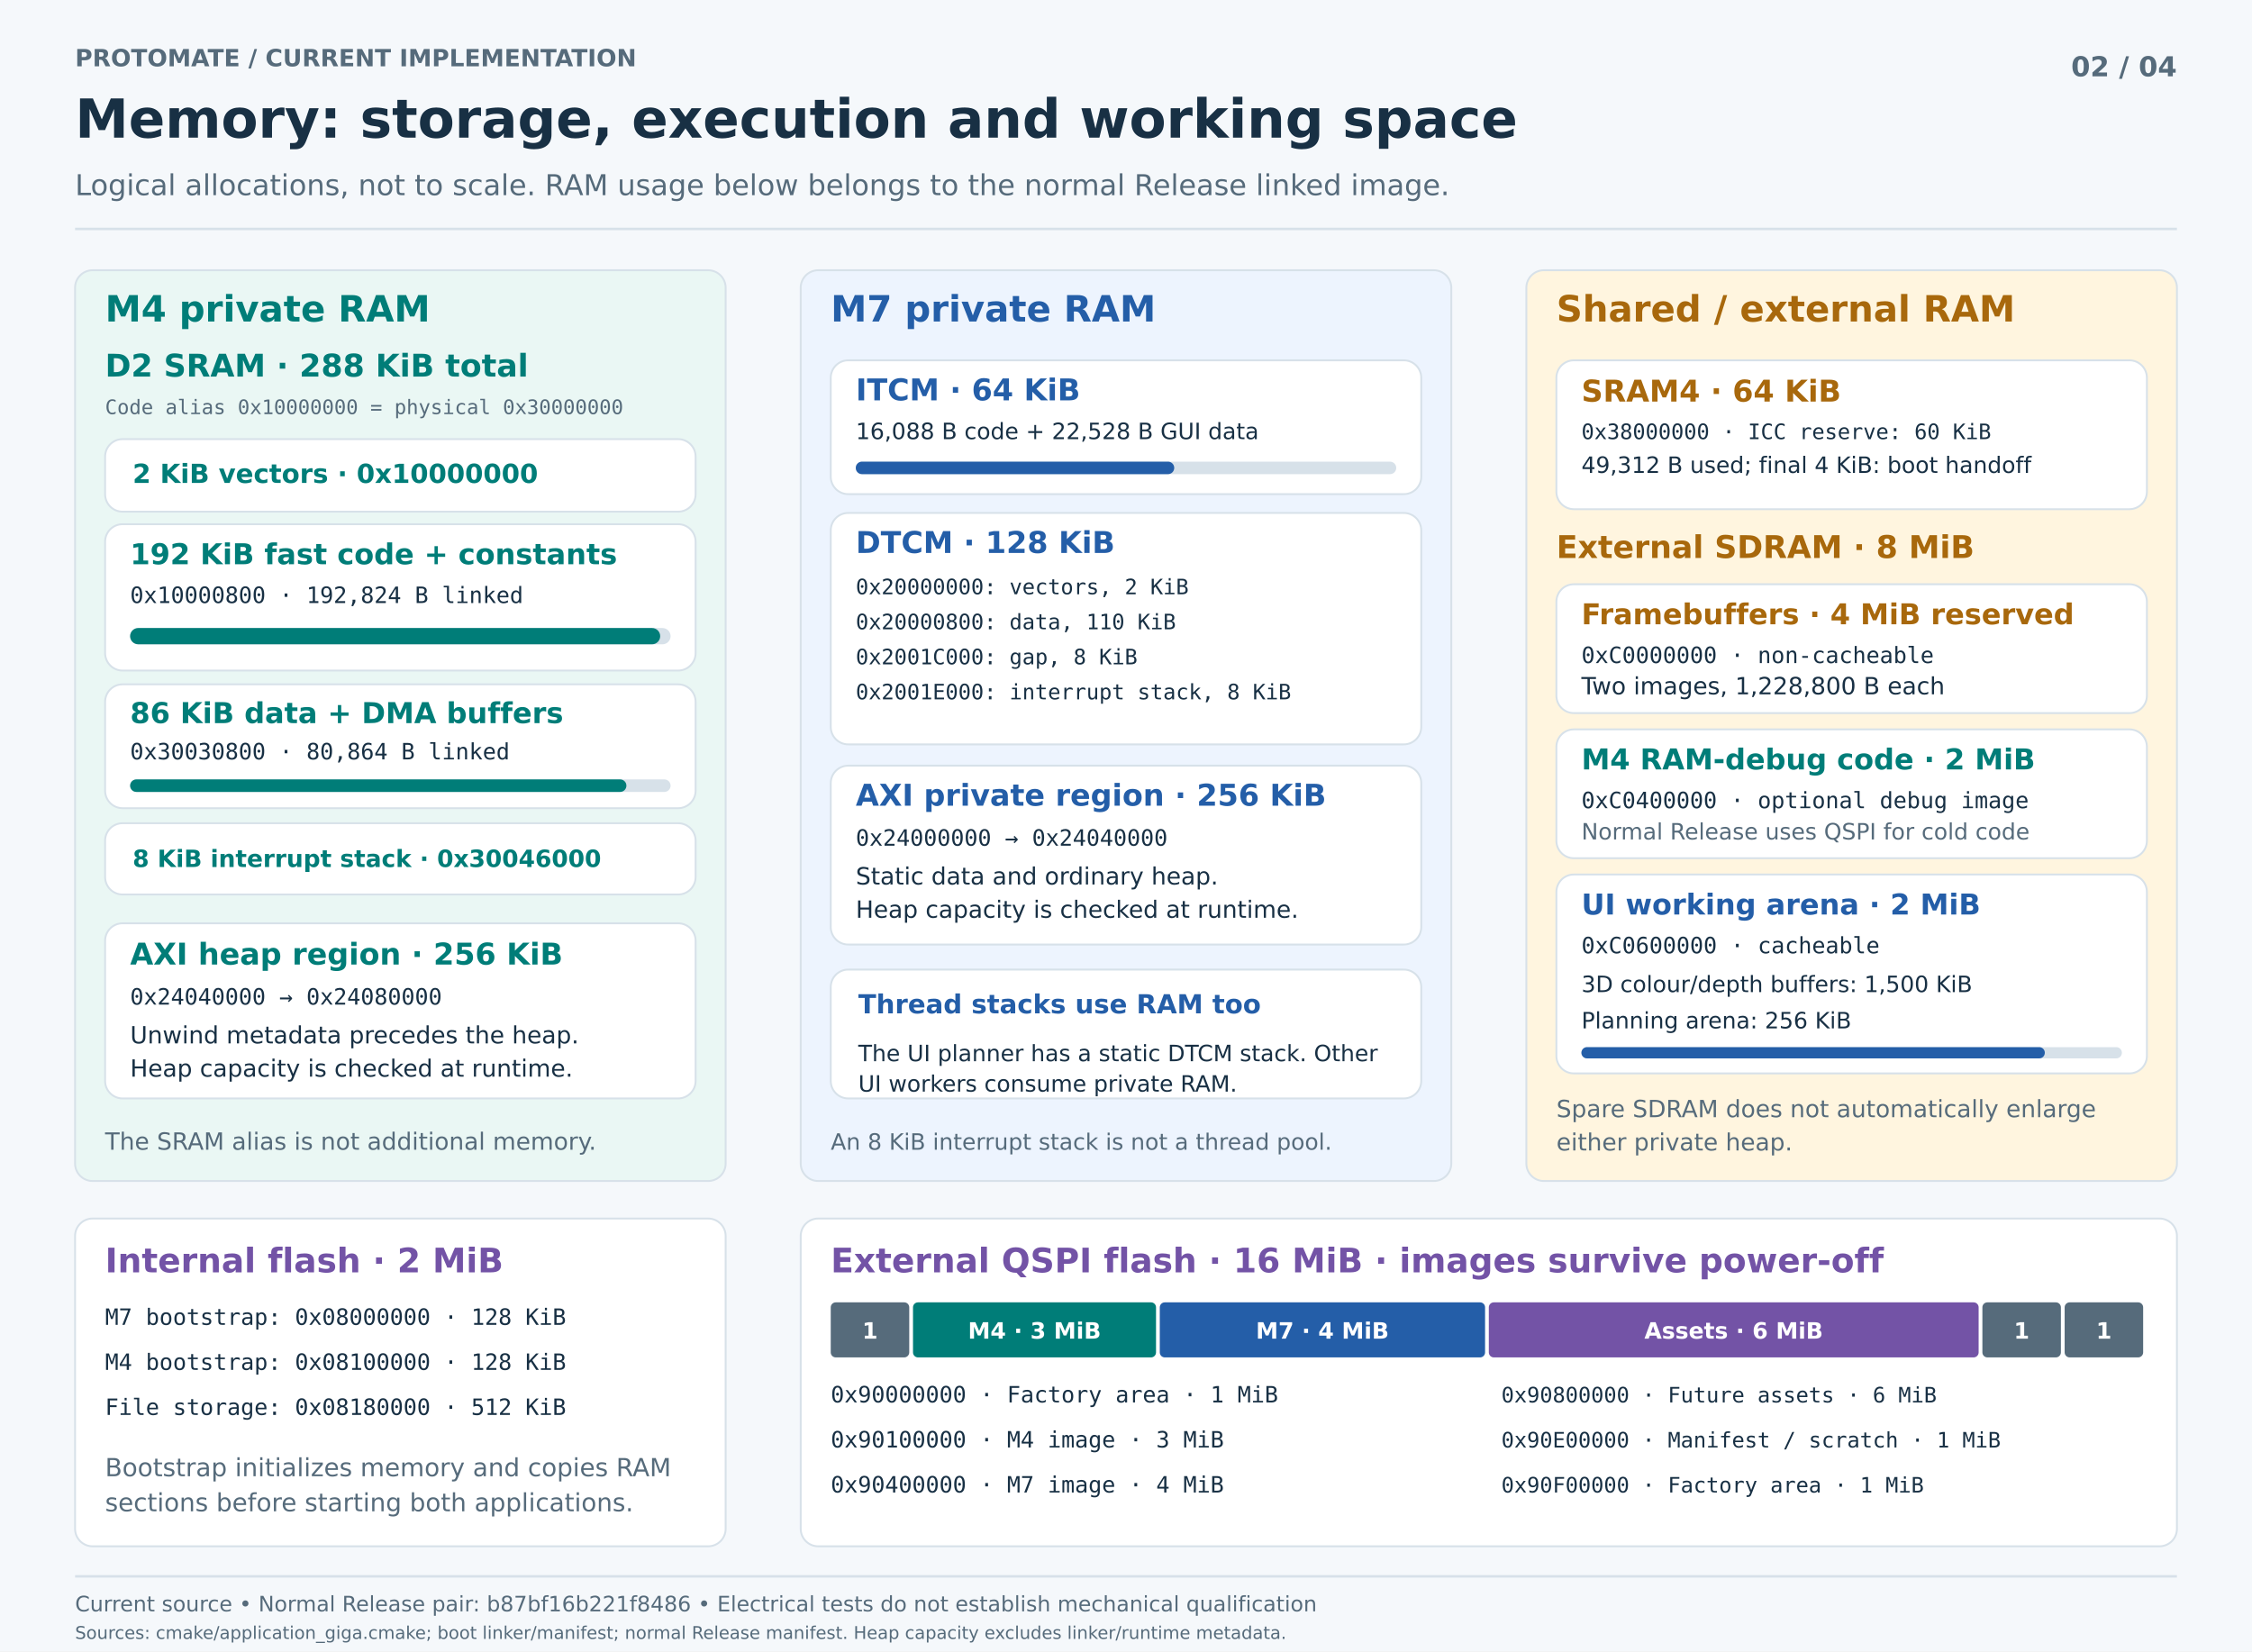
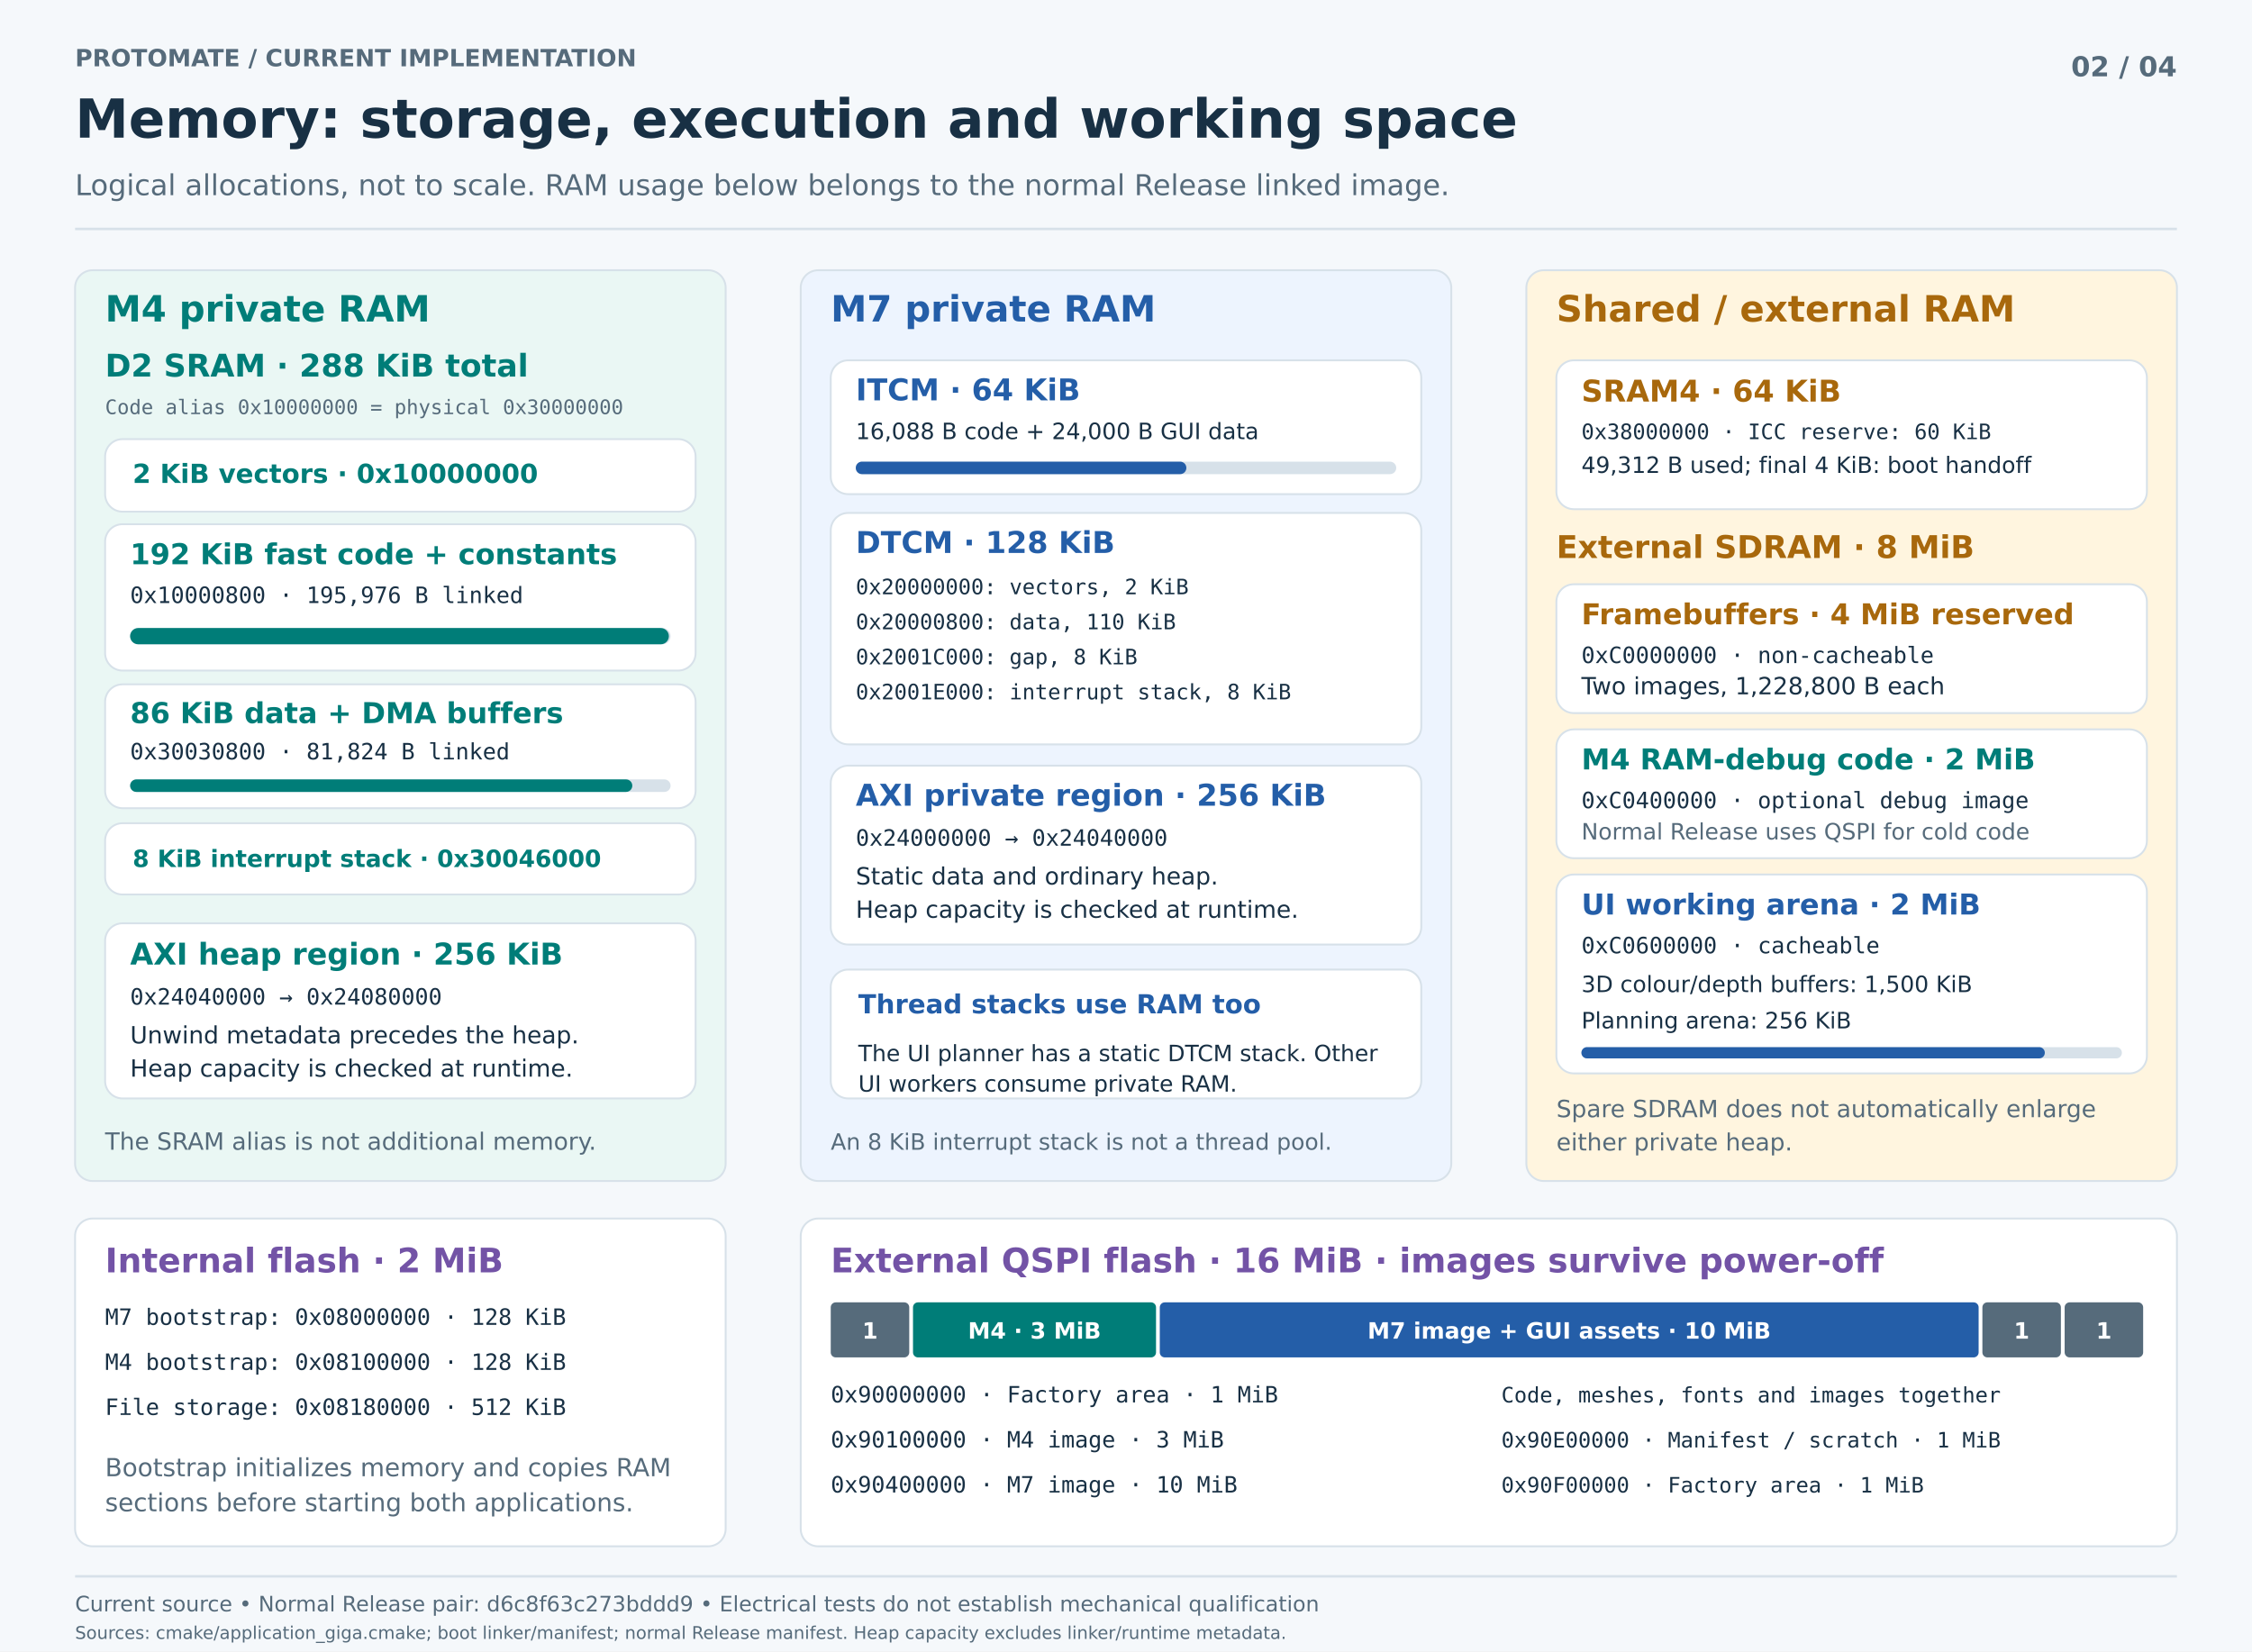
<svg xmlns="http://www.w3.org/2000/svg" width="1800" height="1320" viewBox="0 0 1800 1320" role="img" aria-labelledby="title desc">
  <defs>
    <marker id="arrow" viewBox="0 0 10 10" refX="9" refY="5" markerWidth="8" markerHeight="8" orient="auto-start-reverse">
      <path d="M 0 0 L 10 5 L 0 10 z" fill="#566B7B" />
    </marker>
  </defs>
  <rect x="0" y="0" width="1800" height="1320" rx="0" fill="#F5F8FB" />
  <text x="60" y="53" font-family="DejaVu Sans" font-size="19" font-weight="700" text-anchor="start" fill="#566B7B">PROTOMATE  /  CURRENT IMPLEMENTATION</text>
  <text x="60" y="110" font-family="DejaVu Sans" font-size="43" font-weight="700" text-anchor="start" fill="#183044">Memory: storage, execution and working space</text>
  <text x="60" y="156" font-family="DejaVu Sans" font-size="23" font-weight="400" text-anchor="start" fill="#566B7B">Logical allocations, not to scale. RAM usage below belongs to the normal Release linked image.</text>
  <text x="1740" y="61" font-family="DejaVu Sans" font-size="22" font-weight="700" text-anchor="end" fill="#566B7B">02 / 04</text>
  <path d="M60,183 L1740,183" fill="none" stroke="#D7E1E9" stroke-width="2" />
  <rect x="60" y="216" width="520" height="728" rx="14" fill="#EAF7F4" stroke="#D7E1E9" stroke-width="1.5" />
  <text x="84" y="257" font-family="DejaVu Sans" font-size="29" font-weight="700" text-anchor="start" fill="#007D78">M4 private RAM</text>
  <rect x="640" y="216" width="520" height="728" rx="14" fill="#EDF4FE" stroke="#D7E1E9" stroke-width="1.5" />
  <text x="664" y="257" font-family="DejaVu Sans" font-size="29" font-weight="700" text-anchor="start" fill="#245EA8">M7 private RAM</text>
  <rect x="1220" y="216" width="520" height="728" rx="14" fill="#FFF5DF" stroke="#D7E1E9" stroke-width="1.5" />
  <text x="1244" y="257" font-family="DejaVu Sans" font-size="29" font-weight="700" text-anchor="start" fill="#A8680C">Shared / external RAM</text>
  <text x="84" y="301" font-family="DejaVu Sans" font-size="25" font-weight="700" text-anchor="start" fill="#007D78">D2 SRAM · 288 KiB total</text>
  <text x="84" y="331" font-family="DejaVu Sans Mono" font-size="16" font-weight="400" text-anchor="start" fill="#566B7B">Code alias 0x10000000 = physical 0x30000000</text>
  <rect x="84" y="351" width="472" height="58" rx="14" fill="#FFFFFF" stroke="#D7E1E9" stroke-width="1.5" />
  <text x="106" y="386.0" font-family="DejaVu Sans" font-size="21" font-weight="700" text-anchor="start" fill="#007D78">2 KiB vectors · 0x10000000</text>
  <rect x="84" y="419" width="472" height="117" rx="14" fill="#FFFFFF" stroke="#D7E1E9" stroke-width="1.5" />
  <text x="104" y="451" font-family="DejaVu Sans" font-size="23" font-weight="700" text-anchor="start" fill="#007D78">192 KiB fast code + constants</text>
-   <text x="104" y="482" font-family="DejaVu Sans Mono" font-size="18" font-weight="400" text-anchor="start" fill="#183044">0x10000800 · 192,824 B linked</text>
+   <text x="104" y="482" font-family="DejaVu Sans Mono" font-size="18" font-weight="400" text-anchor="start" fill="#183044">0x10000800 · 195,976 B linked</text>
  <rect x="104" y="502" width="432" height="13" rx="6.5" fill="#D7E1E9" />
-   <rect x="104" y="502" width="423.686" height="13" rx="6.5" fill="#007D78" />
+   <rect x="104" y="502" width="430.611" height="13" rx="6.5" fill="#007D78" />
  <rect x="84" y="547" width="472" height="99" rx="14" fill="#FFFFFF" stroke="#D7E1E9" stroke-width="1.5" />
  <text x="104" y="578" font-family="DejaVu Sans" font-size="23" font-weight="700" text-anchor="start" fill="#007D78">86 KiB data + DMA buffers</text>
-   <text x="104" y="607" font-family="DejaVu Sans Mono" font-size="18" font-weight="400" text-anchor="start" fill="#183044">0x30030800 · 80,864 B linked</text>
+   <text x="104" y="607" font-family="DejaVu Sans Mono" font-size="18" font-weight="400" text-anchor="start" fill="#183044">0x30030800 · 81,824 B linked</text>
  <rect x="104" y="623" width="432" height="10" rx="5.0" fill="#D7E1E9" />
-   <rect x="104" y="623" width="396.68" height="10" rx="5.0" fill="#007D78" />
+   <rect x="104" y="623" width="401.39" height="10" rx="5.0" fill="#007D78" />
  <rect x="84" y="658" width="472" height="57" rx="14" fill="#FFFFFF" stroke="#D7E1E9" stroke-width="1.5" />
  <text x="106" y="693.0" font-family="DejaVu Sans" font-size="19" font-weight="700" text-anchor="start" fill="#007D78">8 KiB interrupt stack · 0x30046000</text>
  <rect x="84" y="738" width="472" height="140" rx="14" fill="#FFFFFF" stroke="#D7E1E9" stroke-width="1.5" />
  <text x="104" y="771" font-family="DejaVu Sans" font-size="24" font-weight="700" text-anchor="start" fill="#007D78">AXI heap region · 256 KiB</text>
  <text x="104" y="803" font-family="DejaVu Sans Mono" font-size="18" font-weight="400" text-anchor="start" fill="#183044">0x24040000 → 0x24080000</text>
  <text x="104" y="834.0" font-family="DejaVu Sans" font-size="19" font-weight="400" text-anchor="start" fill="#183044">Unwind metadata precedes the heap.</text>
  <text x="104" y="860.6" font-family="DejaVu Sans" font-size="19" font-weight="400" text-anchor="start" fill="#183044">Heap capacity is checked at runtime.</text>
  <text x="84" y="919" font-family="DejaVu Sans" font-size="19" font-weight="400" text-anchor="start" fill="#566B7B">The SRAM alias is not additional memory.</text>
  <rect x="664" y="288" width="472" height="107" rx="14" fill="#FFFFFF" stroke="#D7E1E9" stroke-width="1.5" />
  <text x="684" y="320" font-family="DejaVu Sans" font-size="24" font-weight="700" text-anchor="start" fill="#245EA8">ITCM · 64 KiB</text>
-   <text x="684" y="351" font-family="DejaVu Sans" font-size="18" font-weight="400" text-anchor="start" fill="#183044">16,088 B code + 22,528 B GUI data</text>
+   <text x="684" y="351" font-family="DejaVu Sans" font-size="18" font-weight="400" text-anchor="start" fill="#183044">16,088 B code + 24,000 B GUI data</text>
  <rect x="684" y="369" width="432" height="10" rx="5.0" fill="#D7E1E9" />
-   <rect x="684" y="369" width="254.549" height="10" rx="5.0" fill="#245EA8" />
+   <rect x="684" y="369" width="264.252" height="10" rx="5.0" fill="#245EA8" />
  <rect x="664" y="410" width="472" height="185" rx="14" fill="#FFFFFF" stroke="#D7E1E9" stroke-width="1.5" />
  <text x="684" y="442" font-family="DejaVu Sans" font-size="24" font-weight="700" text-anchor="start" fill="#245EA8">DTCM · 128 KiB</text>
  <text x="684" y="475" font-family="DejaVu Sans Mono" font-size="17" font-weight="400" text-anchor="start" fill="#183044">0x20000000: vectors, 2 KiB</text>
  <text x="684" y="503" font-family="DejaVu Sans Mono" font-size="17" font-weight="400" text-anchor="start" fill="#183044">0x20000800: data, 110 KiB</text>
  <text x="684" y="531" font-family="DejaVu Sans Mono" font-size="17" font-weight="400" text-anchor="start" fill="#183044">0x2001C000: gap, 8 KiB</text>
  <text x="684" y="559" font-family="DejaVu Sans Mono" font-size="17" font-weight="400" text-anchor="start" fill="#183044">0x2001E000: interrupt stack, 8 KiB</text>
  <rect x="664" y="612" width="472" height="143" rx="14" fill="#FFFFFF" stroke="#D7E1E9" stroke-width="1.5" />
  <text x="684" y="644" font-family="DejaVu Sans" font-size="24" font-weight="700" text-anchor="start" fill="#245EA8">AXI private region · 256 KiB</text>
  <text x="684" y="676" font-family="DejaVu Sans Mono" font-size="18" font-weight="400" text-anchor="start" fill="#183044">0x24000000 → 0x24040000</text>
  <text x="684" y="707.0" font-family="DejaVu Sans" font-size="19" font-weight="400" text-anchor="start" fill="#183044">Static data and ordinary heap.</text>
  <text x="684" y="733.6" font-family="DejaVu Sans" font-size="19" font-weight="400" text-anchor="start" fill="#183044">Heap capacity is checked at runtime.</text>
  <rect x="664" y="775" width="472" height="103" rx="14" fill="#FFFFFF" stroke="#D7E1E9" stroke-width="1.5" />
  <text x="686" y="810.0" font-family="DejaVu Sans" font-size="21" font-weight="700" text-anchor="start" fill="#245EA8">Thread stacks use RAM too</text>
  <text x="686" y="848.25" font-family="DejaVu Sans" font-size="18" font-weight="400" text-anchor="start" fill="#183044">The UI planner has a static DTCM stack. Other</text>
  <text x="686" y="872.55" font-family="DejaVu Sans" font-size="18" font-weight="400" text-anchor="start" fill="#183044">UI workers consume private RAM.</text>
  <text x="664" y="919" font-family="DejaVu Sans" font-size="18" font-weight="400" text-anchor="start" fill="#566B7B">An 8 KiB interrupt stack is not a thread pool.</text>
  <rect x="1244" y="288" width="472" height="119" rx="14" fill="#FFFFFF" stroke="#D7E1E9" stroke-width="1.5" />
  <text x="1264" y="321" font-family="DejaVu Sans" font-size="24" font-weight="700" text-anchor="start" fill="#A8680C">SRAM4 · 64 KiB</text>
  <text x="1264" y="351" font-family="DejaVu Sans Mono" font-size="17" font-weight="400" text-anchor="start" fill="#183044">0x38000000 · ICC reserve: 60 KiB</text>
  <text x="1264" y="378" font-family="DejaVu Sans" font-size="18" font-weight="400" text-anchor="start" fill="#183044">49,312 B used; final 4 KiB: boot handoff</text>
  <text x="1244" y="446" font-family="DejaVu Sans" font-size="25" font-weight="700" text-anchor="start" fill="#A8680C">External SDRAM · 8 MiB</text>
  <rect x="1244" y="467" width="472" height="103" rx="14" fill="#FFFFFF" stroke="#D7E1E9" stroke-width="1.5" />
  <text x="1264" y="499" font-family="DejaVu Sans" font-size="23" font-weight="700" text-anchor="start" fill="#A8680C">Framebuffers · 4 MiB reserved</text>
  <text x="1264" y="530" font-family="DejaVu Sans Mono" font-size="18" font-weight="400" text-anchor="start" fill="#183044">0xC0000000 · non-cacheable</text>
  <text x="1264" y="555" font-family="DejaVu Sans" font-size="19" font-weight="400" text-anchor="start" fill="#183044">Two images, 1,228,800 B each</text>
  <rect x="1244" y="583" width="472" height="103" rx="14" fill="#FFFFFF" stroke="#D7E1E9" stroke-width="1.5" />
  <text x="1264" y="615" font-family="DejaVu Sans" font-size="23" font-weight="700" text-anchor="start" fill="#007D78">M4 RAM-debug code · 2 MiB</text>
  <text x="1264" y="646" font-family="DejaVu Sans Mono" font-size="18" font-weight="400" text-anchor="start" fill="#183044">0xC0400000 · optional debug image</text>
  <text x="1264" y="671" font-family="DejaVu Sans" font-size="18" font-weight="400" text-anchor="start" fill="#566B7B">Normal Release uses QSPI for cold code</text>
  <rect x="1244" y="699" width="472" height="159" rx="14" fill="#FFFFFF" stroke="#D7E1E9" stroke-width="1.5" />
  <text x="1264" y="731" font-family="DejaVu Sans" font-size="23" font-weight="700" text-anchor="start" fill="#245EA8">UI working arena · 2 MiB</text>
  <text x="1264" y="762" font-family="DejaVu Sans Mono" font-size="18" font-weight="400" text-anchor="start" fill="#183044">0xC0600000 · cacheable</text>
  <text x="1264" y="793" font-family="DejaVu Sans" font-size="18" font-weight="400" text-anchor="start" fill="#183044">3D colour/depth buffers: 1,500 KiB</text>
  <text x="1264" y="822" font-family="DejaVu Sans" font-size="18" font-weight="400" text-anchor="start" fill="#183044">Planning arena: 256 KiB</text>
  <rect x="1264" y="837" width="432" height="9" rx="4.5" fill="#D7E1E9" />
  <rect x="1264" y="837" width="370.406" height="9" rx="4.5" fill="#245EA8" />
  <text x="1244" y="893.0" font-family="DejaVu Sans" font-size="19" font-weight="400" text-anchor="start" fill="#566B7B">Spare SDRAM does not automatically enlarge</text>
  <text x="1244" y="919.6" font-family="DejaVu Sans" font-size="19" font-weight="400" text-anchor="start" fill="#566B7B">either private heap.</text>
  <rect x="60" y="974" width="520" height="262" rx="14" fill="#FFFFFF" stroke="#D7E1E9" stroke-width="1.5" />
  <text x="84" y="1017" font-family="DejaVu Sans" font-size="27" font-weight="700" text-anchor="start" fill="#7353A6">Internal flash · 2 MiB</text>
  <text x="84" y="1059" font-family="DejaVu Sans Mono" font-size="18" font-weight="400" text-anchor="start" fill="#183044">M7 bootstrap: 0x08000000 · 128 KiB</text>
  <text x="84" y="1095" font-family="DejaVu Sans Mono" font-size="18" font-weight="400" text-anchor="start" fill="#183044">M4 bootstrap: 0x08100000 · 128 KiB</text>
  <text x="84" y="1131" font-family="DejaVu Sans Mono" font-size="18" font-weight="400" text-anchor="start" fill="#183044">File storage:  0x08180000 · 512 KiB</text>
  <text x="84" y="1180.0" font-family="DejaVu Sans" font-size="20" font-weight="400" text-anchor="start" fill="#566B7B">Bootstrap initializes memory and copies RAM</text>
  <text x="84" y="1208.0" font-family="DejaVu Sans" font-size="20" font-weight="400" text-anchor="start" fill="#566B7B">sections before starting both applications.</text>
  <rect x="640" y="974" width="1100" height="262" rx="14" fill="#FFFFFF" stroke="#D7E1E9" stroke-width="1.5" />
  <text x="664" y="1017" font-family="DejaVu Sans" font-size="27" font-weight="700" text-anchor="start" fill="#7353A6">External QSPI flash · 16 MiB · images survive power-off</text>
  <rect x="664" y="1041" width="62.75" height="44" rx="4" fill="#566B7B" />
  <text x="695.375" y="1070" font-family="DejaVu Sans" font-size="18" font-weight="700" text-anchor="middle" fill="#FFFFFF">1</text>
  <rect x="729.75" y="1041" width="194.25" height="44" rx="4" fill="#007D78" />
  <text x="826.875" y="1070" font-family="DejaVu Sans" font-size="18" font-weight="700" text-anchor="middle" fill="#FFFFFF">M4 · 3 MiB</text>
-   <rect x="927.0" y="1041" width="260.0" height="44" rx="4" fill="#245EA8" />
-   <text x="1057.0" y="1070" font-family="DejaVu Sans" font-size="18" font-weight="700" text-anchor="middle" fill="#FFFFFF">M7 · 4 MiB</text>
-   <rect x="1190.0" y="1041" width="391.5" height="44" rx="4" fill="#7353A6" />
-   <text x="1385.75" y="1070" font-family="DejaVu Sans" font-size="18" font-weight="700" text-anchor="middle" fill="#FFFFFF">Assets · 6 MiB</text>
+   <rect x="927.0" y="1041" width="654.5" height="44" rx="4" fill="#245EA8" />
+   <text x="1254.25" y="1070" font-family="DejaVu Sans" font-size="18" font-weight="700" text-anchor="middle" fill="#FFFFFF">M7 image + GUI assets · 10 MiB</text>
  <rect x="1584.5" y="1041" width="62.75" height="44" rx="4" fill="#566B7B" />
  <text x="1615.875" y="1070" font-family="DejaVu Sans" font-size="18" font-weight="700" text-anchor="middle" fill="#FFFFFF">1</text>
  <rect x="1650.25" y="1041" width="62.75" height="44" rx="4" fill="#566B7B" />
  <text x="1681.625" y="1070" font-family="DejaVu Sans" font-size="18" font-weight="700" text-anchor="middle" fill="#FFFFFF">1</text>
  <text x="664" y="1121" font-family="DejaVu Sans Mono" font-size="18" font-weight="400" text-anchor="start" fill="#183044">0x90000000 · Factory area · 1 MiB</text>
-   <text x="1200" y="1121" font-family="DejaVu Sans Mono" font-size="17" font-weight="400" text-anchor="start" fill="#183044">0x90800000 · Future assets · 6 MiB</text>
+   <text x="1200" y="1121" font-family="DejaVu Sans Mono" font-size="17" font-weight="400" text-anchor="start" fill="#183044">Code, meshes, fonts and images together</text>
  <text x="664" y="1157" font-family="DejaVu Sans Mono" font-size="18" font-weight="400" text-anchor="start" fill="#183044">0x90100000 · M4 image · 3 MiB</text>
  <text x="1200" y="1157" font-family="DejaVu Sans Mono" font-size="17" font-weight="400" text-anchor="start" fill="#183044">0x90E00000 · Manifest / scratch · 1 MiB</text>
-   <text x="664" y="1193" font-family="DejaVu Sans Mono" font-size="18" font-weight="400" text-anchor="start" fill="#183044">0x90400000 · M7 image · 4 MiB</text>
+   <text x="664" y="1193" font-family="DejaVu Sans Mono" font-size="18" font-weight="400" text-anchor="start" fill="#183044">0x90400000 · M7 image · 10 MiB</text>
  <text x="1200" y="1193" font-family="DejaVu Sans Mono" font-size="17" font-weight="400" text-anchor="start" fill="#183044">0x90F00000 · Factory area · 1 MiB</text>
  <path d="M60,1260 L1740,1260" fill="none" stroke="#D7E1E9" stroke-width="2" />
-   <text x="60" y="1288" font-family="DejaVu Sans" font-size="17" font-weight="400" text-anchor="start" fill="#566B7B">Current source • Normal Release pair: b87bf16b221f8486 • Electrical tests do not establish mechanical qualification</text>
+   <text x="60" y="1288" font-family="DejaVu Sans" font-size="17" font-weight="400" text-anchor="start" fill="#566B7B">Current source • Normal Release pair: d6c8f63c273bddd9 • Electrical tests do not establish mechanical qualification</text>
  <text x="60" y="1310" font-family="DejaVu Sans" font-size="14" font-weight="400" text-anchor="start" fill="#566B7B">Sources: cmake/application_giga.cmake; boot linker/manifest; normal Release manifest. Heap capacity excludes linker/runtime metadata.</text>
</svg>
